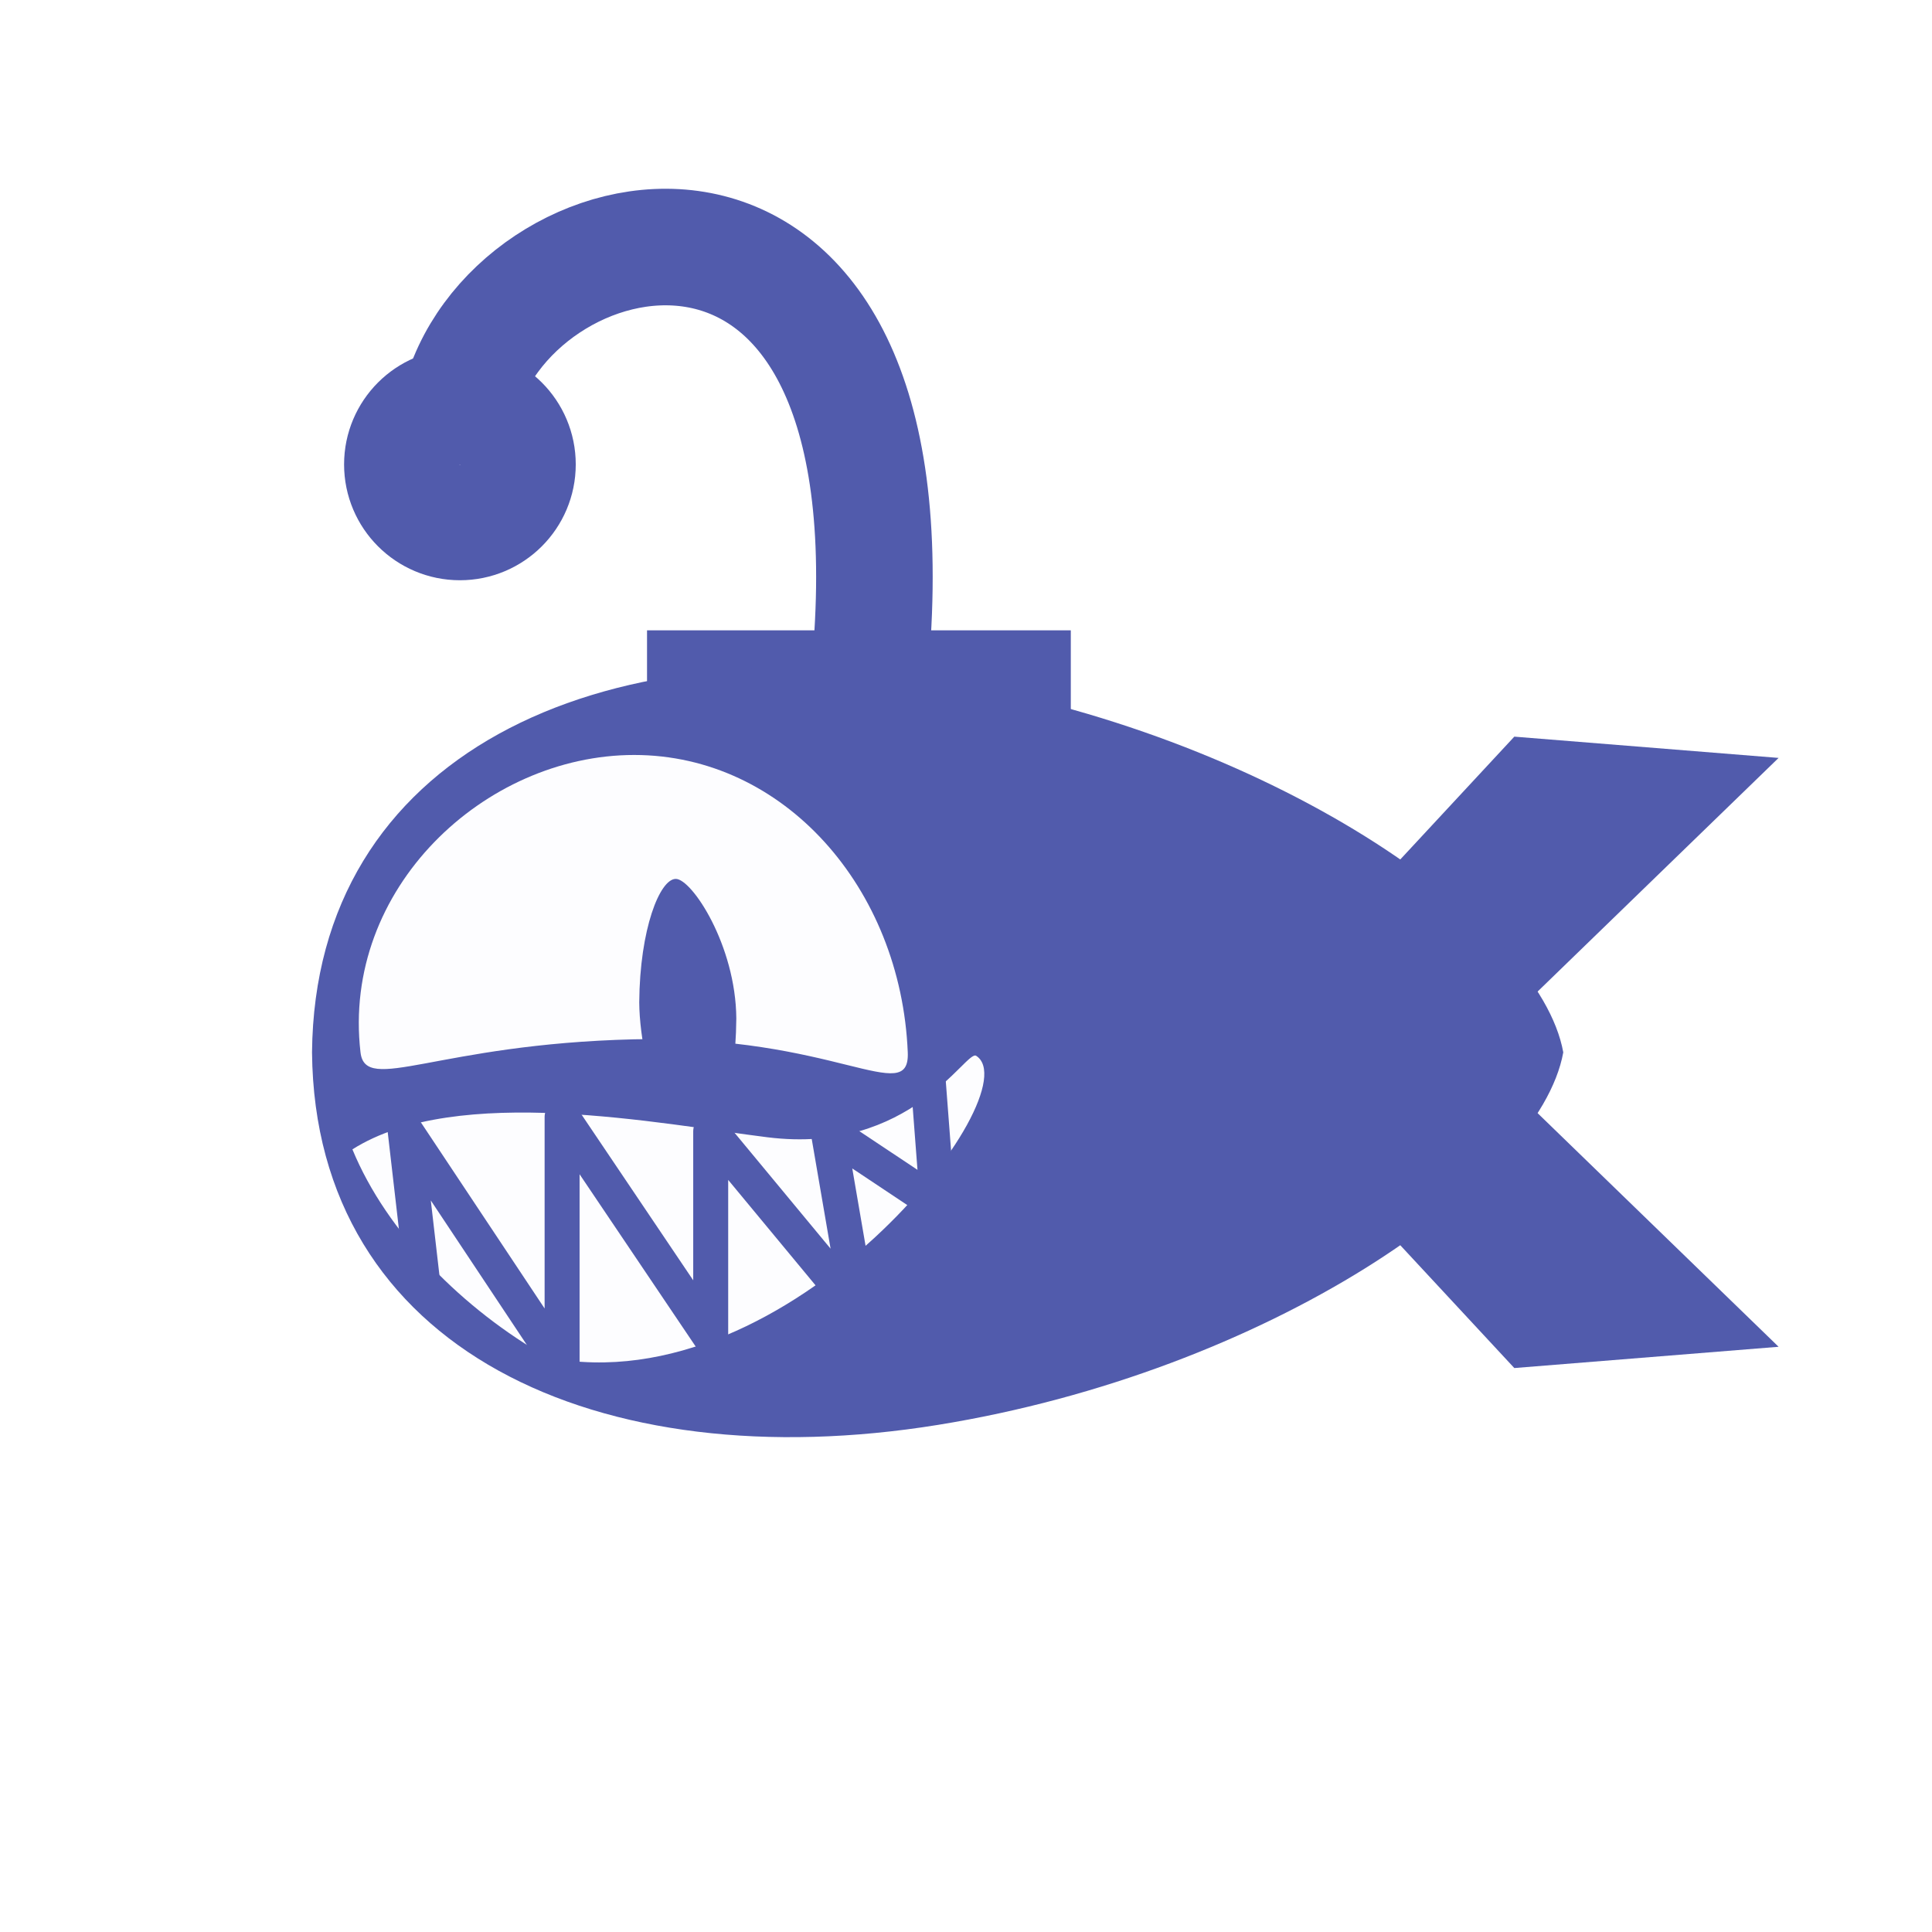
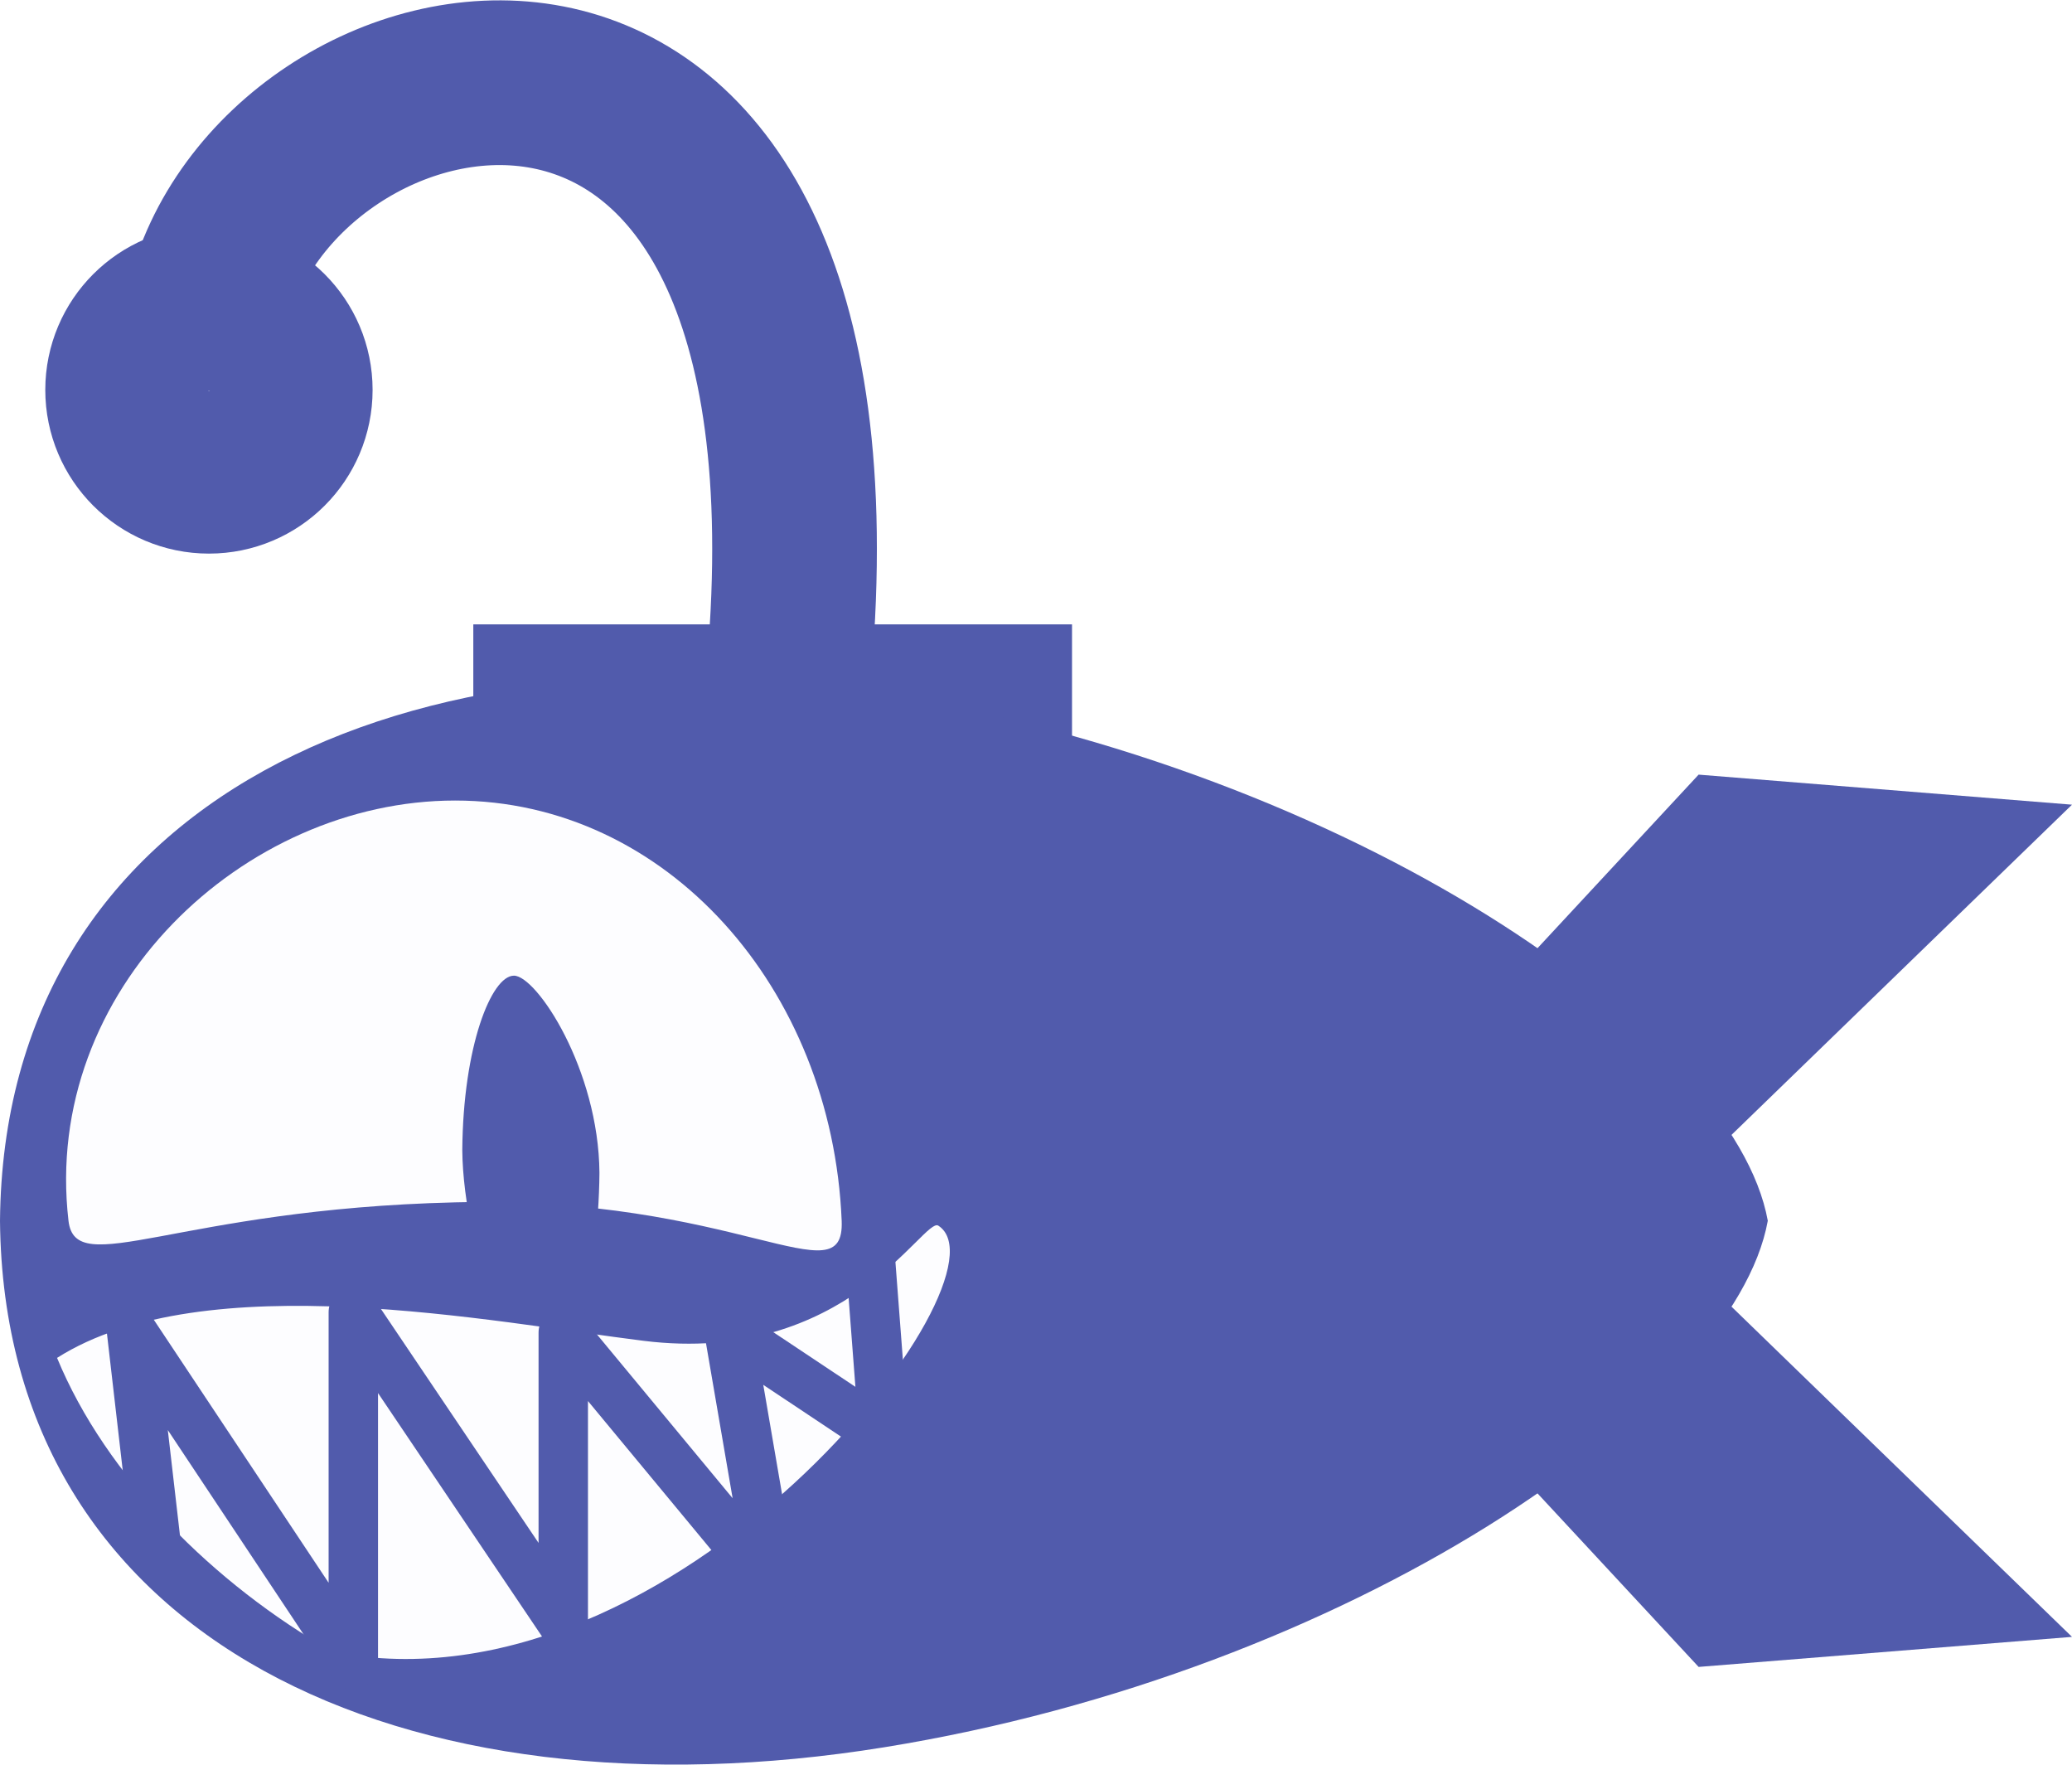
- <svg xmlns="http://www.w3.org/2000/svg" width="232.054mm" height="232.054mm" viewBox="0 0 232.054 232.054" version="1.1" id="svg1">
+ <svg xmlns="http://www.w3.org/2000/svg" width="176.151mm" height="149.978mm" viewBox="0 0 176.151 149.978" version="1.1" id="svg1">
  <defs id="defs1" />
-   <circle style="display:none;fill:#ffc022;fill-opacity:1;stroke-width:10.275;stroke-linecap:round;stroke-linejoin:round;stroke-miterlimit:3.9" id="path8" cx="120.77" cy="114.568" r="122.595" />
-   <rect style="display:none;fill:#ffc022;fill-opacity:1;stroke-width:9.725;stroke-linecap:round;stroke-linejoin:round;stroke-miterlimit:3.9" id="rect8" width="232.054" height="232.054" x="-2.9677354e-15" y="1.065627e-14" />
-   <g id="g6" style="display:inline;fill:#515bac;fill-opacity:1" transform="translate(10.94594,9.851349)">
+   <circle style="display:none;fill:#ffc022;fill-opacity:1;stroke-width:10.275;stroke-linecap:round;stroke-linejoin:round;stroke-miterlimit:3.9" id="path8" cx="83.293" cy="91.925" r="122.595" />
+   <rect style="display:none;fill:#ffc022;fill-opacity:1;stroke-width:9.725;stroke-linecap:round;stroke-linejoin:round;stroke-miterlimit:3.9" id="rect8" width="232.054" height="232.054" x="-37.477" y="-22.642" />
+   <g id="g6" style="display:inline;fill:#515bac;fill-opacity:1" transform="translate(-26.53148,-12.7908)">
    <path style="fill:#515bac;fill-opacity:1;stroke-width:10.275;stroke-linecap:round;stroke-linejoin:round;stroke-miterlimit:3.9" d="M 84.435,66.479 H 103.269 Z" id="path6" />
    <rect style="fill:#515bac;fill-opacity:1;stroke-width:38.836;stroke-linecap:round;stroke-linejoin:round;stroke-miterlimit:3.9" id="rect4" width="50.899" height="10.581" x="66.77" y="65.858" d="M 59.108,26.088 H 110.007 V 36.669 H 59.108 Z m 0,101.377 H 110.007 V 116.884 H 59.108 Z" />
  </g>
-   <g id="layer1" transform="translate(12.4054,49.62162)">
+   <g id="layer1" transform="translate(-25.07202,26.97947)">
    <path id="path7" d="m 59.564,38.092 c -18.185,0 -32.959,17.264 -33.24,38.686 0.282,21.422 15.055,38.684 33.24,38.684 18.185,0 32.961,-17.262 33.242,-38.684 C 92.525,55.355 77.749,38.092 59.564,38.092 Z" style="display:inline;fill:#ffb600;fill-opacity:1;stroke-width:38.836;stroke-linecap:round;stroke-linejoin:round;stroke-miterlimit:3.9" />
    <path style="fill:#515bac;fill-opacity:1;stroke-width:10.275;stroke-linecap:round;stroke-linejoin:round;stroke-miterlimit:3.9" d="m 155.25,54.182 14.23,-15.324 31.743,2.554 -29.919,29.007 m -16.054,28.952 14.23,15.324 31.743,-2.554 -29.919,-29.007" id="path4" />
    <path id="path1" style="display:inline;fill:#515bac;fill-opacity:1;stroke-width:10.275;stroke-linecap:round;stroke-linejoin:round;stroke-miterlimit:3.9" d="M 25.072,76.776 C 25.401,41.052 59.463,25.435 100.258,32.03 c 39.478,6.382 72.213,28.797 75.103,44.746 -2.89,15.949 -35.626,38.364 -75.103,44.746 -40.794,6.595 -74.856,-9.021 -75.186,-44.746 z" />
    <path id="path2" style="display:inline;fill:#fdfdff;stroke-width:38.836;stroke-linecap:round;stroke-linejoin:round;stroke-miterlimit:3.9" d="m 63.762,41.059 c -17.965,0 -35.147,16.065 -32.867,35.719 0.589,5.075 9.15,-0.999 32.867,-1.567 24.012,-0.576 33.14,8.251 32.865,1.567 C 95.814,57.009 81.727,41.059 63.762,41.059 Z" />
    <path id="path9" d="m 68.765,55.944 c -1.923,0 -4.326,6.025 -4.391,14.827 0.066,8.802 5.217,21.85 7.14,21.85 1.923,0 4.455,-11.115 4.52,-19.916 -0.066,-8.802 -5.346,-16.761 -7.269,-16.761 z" style="fill:#515bac;fill-opacity:1;stroke-width:38.836;stroke-linecap:round;stroke-linejoin:round;stroke-miterlimit:3.9" />
    <path style="opacity:1;fill:#fdfdff;fill-opacity:1;stroke:none;stroke-width:0.4;stroke-linecap:square;stroke-linejoin:round;stroke-miterlimit:3.9;stroke-opacity:1" d="M 53.388,113.421 C 82.597,119.197 111.55,81.511 104.843,77.191 103.622,76.404 97.05,89.124 79.79,86.979 66.91,85.379 42.499,80.458 29.923,88.43 34.078,98.509 43.276,107.674 53.388,113.421 Z" id="path3" />
    <path style="opacity:1;fill:none;fill-opacity:1;stroke:#515bac;stroke-width:4.2;stroke-linecap:round;stroke-linejoin:round;stroke-miterlimit:3.9;stroke-dasharray:none;stroke-opacity:1" d="m 99.015,79.291 1.201,15.734 -13.15,-8.754 3.693,21.486 -17.801,-21.486 v 24.76 L 55.109,84.544 V 114.494 L 36.251,86.127 38.41,104.841" id="path5" />
  </g>
-   <path style="opacity:1;fill:none;fill-opacity:1;stroke:#515bac;stroke-width:14;stroke-linecap:round;stroke-linejoin:round;stroke-miterlimit:3.9;stroke-dasharray:none;stroke-opacity:1" d="M 104.798,76.33 C 108.733,13.475 60.644,24.696 55.107,48.86" id="path10" />
-   <circle style="opacity:1;fill:none;fill-opacity:1;stroke:#515bac;stroke-width:14;stroke-linecap:round;stroke-linejoin:round;stroke-miterlimit:3.9;stroke-dasharray:none;stroke-opacity:1" id="path11" cx="55.241" cy="55.781" r="6.913" />
+   <path style="opacity:1;fill:none;fill-opacity:1;stroke:#515bac;stroke-width:14;stroke-linecap:round;stroke-linejoin:round;stroke-miterlimit:3.9;stroke-dasharray:none;stroke-opacity:1" d="M 67.32,53.688 C 71.255,-9.167 23.167,2.054 17.63,26.218" id="path10" />
+   <circle style="opacity:1;fill:none;fill-opacity:1;stroke:#515bac;stroke-width:14;stroke-linecap:round;stroke-linejoin:round;stroke-miterlimit:3.9;stroke-dasharray:none;stroke-opacity:1" id="path11" cx="17.763" cy="33.139" r="6.913" />
</svg>
